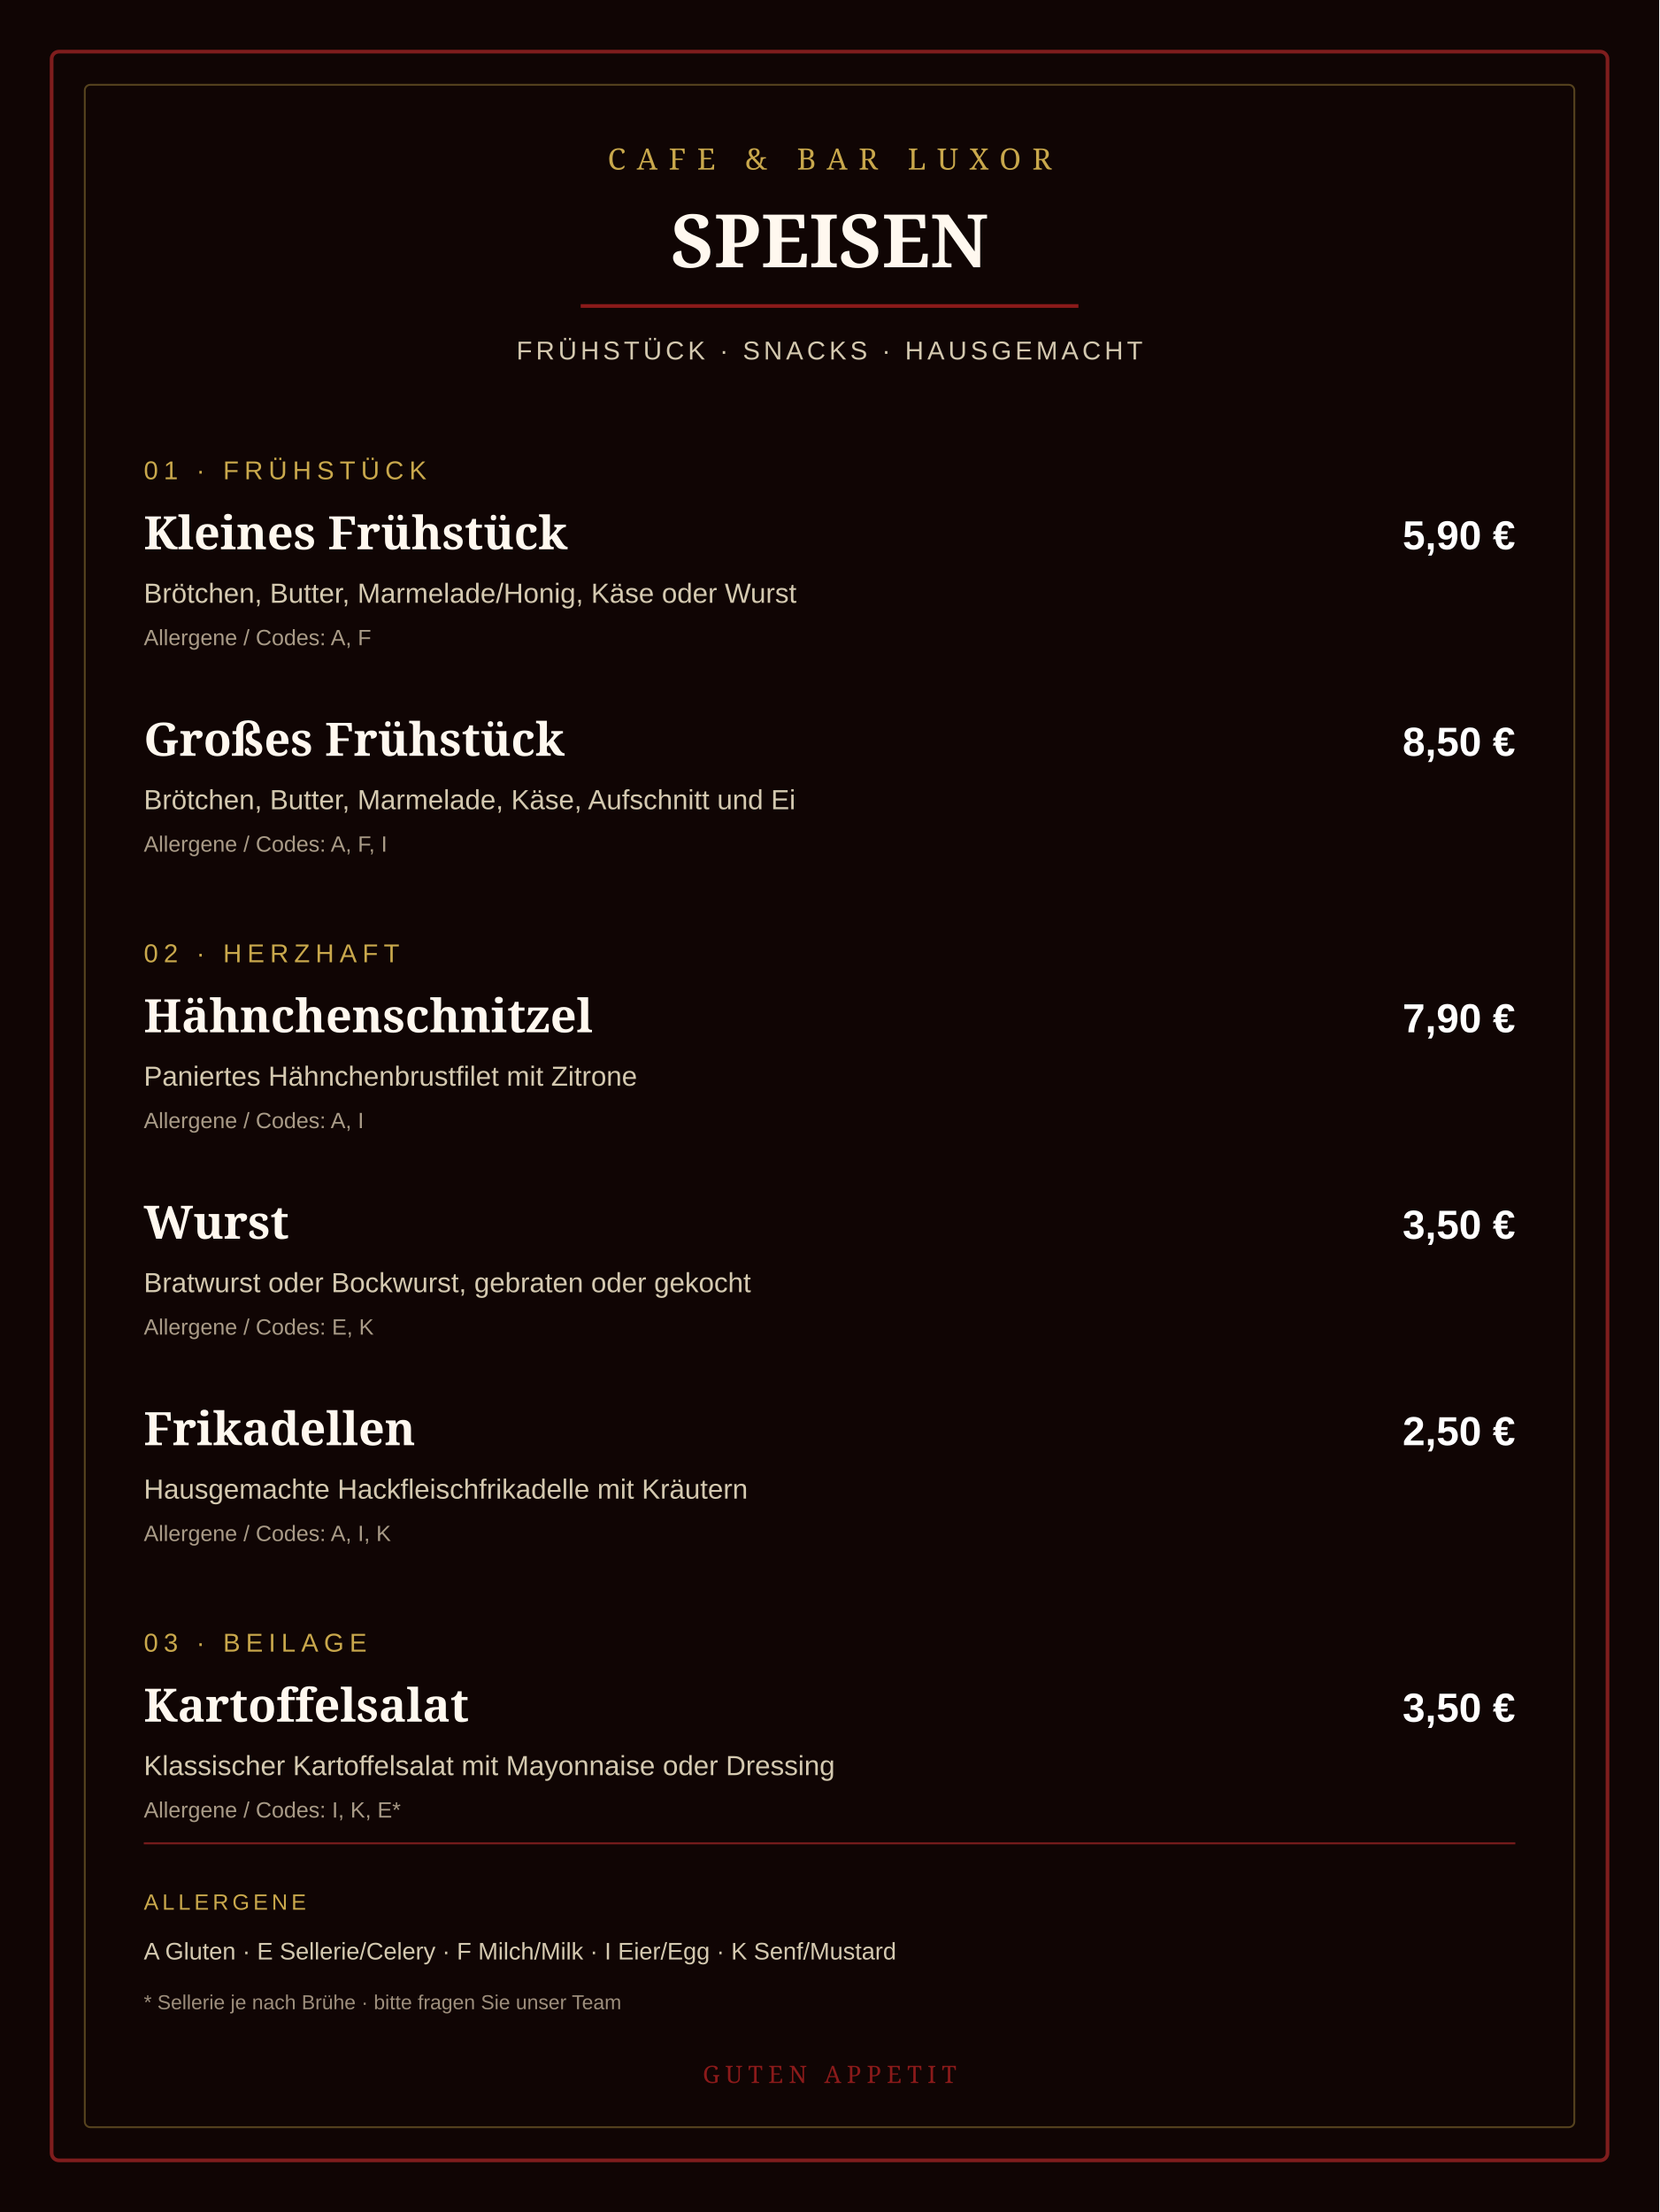
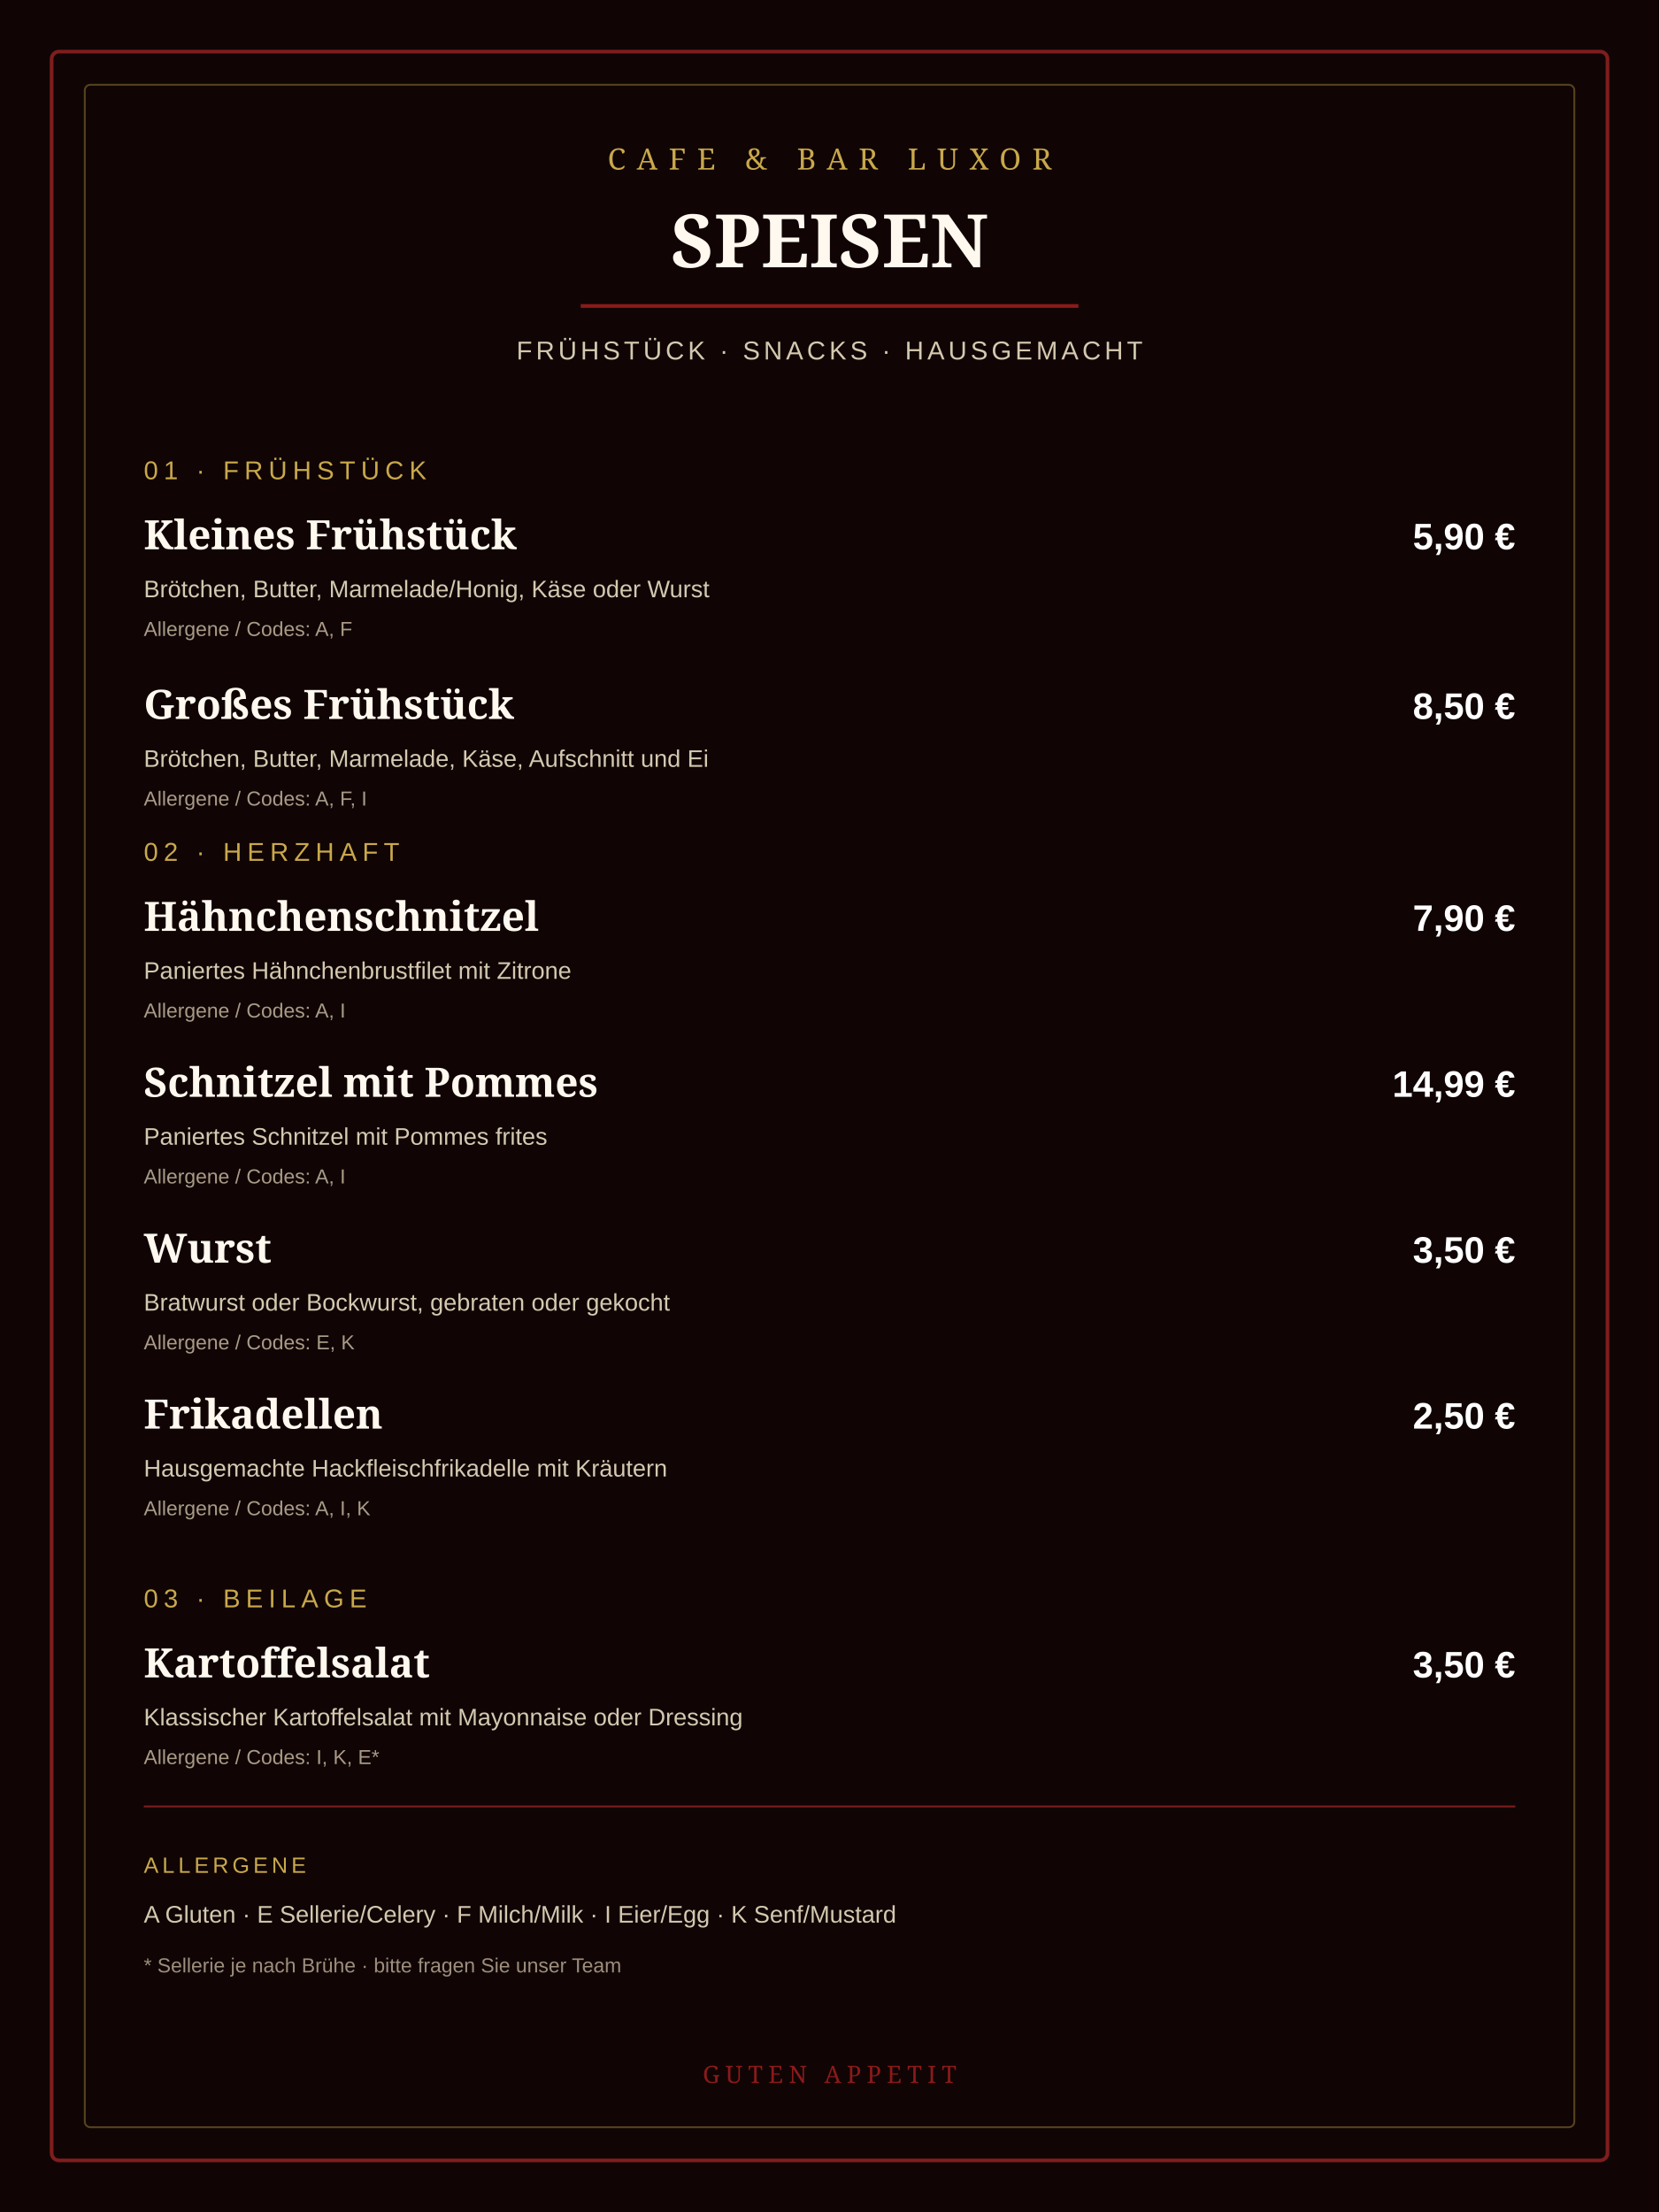
<svg xmlns="http://www.w3.org/2000/svg" width="900" height="1200" viewBox="0 0 900 1200">
  <rect width="900" height="1200" fill="#100504" />
  <rect x="28" y="28" width="844" height="1144" rx="4" fill="none" stroke="#7f1d1d" stroke-width="2" />
  <rect x="46" y="46" width="808" height="1108" rx="3" fill="none" stroke="#c9a84c" stroke-opacity=".38" />
  <text x="450" y="92" text-anchor="middle" fill="#c9a84c" font-family="Georgia,serif" font-size="16" letter-spacing="6">CAFE &amp; BAR LUXOR</text>
  <text x="450" y="145" text-anchor="middle" fill="#fff8ef" font-family="Georgia,serif" font-size="40" font-weight="bold">SPEISEN</text>
  <line x1="315" y1="166" x2="585" y2="166" stroke="#8b1a1a" stroke-width="2" />
  <text x="450" y="195" text-anchor="middle" fill="#d4c9b0" font-family="Arial,sans-serif" font-size="14" letter-spacing="2">FRÜHSTÜCK · SNACKS · HAUSGEMACHT</text>
  <g font-family="Arial,sans-serif">
    <text x="78" y="260" fill="#c9a84c" font-size="14" letter-spacing="3">01 · FRÜHSTÜCK</text>
-     <text x="78" y="298" fill="#fff8ef" font-family="Georgia,serif" font-size="25" font-weight="bold">Kleines Frühstück</text>
-     <text x="822" y="298" text-anchor="end" fill="#fff" font-size="22" font-weight="bold">5,90 €</text>
-     <text x="78" y="327" fill="#d4c9b0" font-size="15">Brötchen, Butter, Marmelade/Honig, Käse oder Wurst</text>
-     <text x="78" y="350" fill="#a99b87" font-size="12">Allergene / Codes: A, F</text>
-     <text x="78" y="410" fill="#fff8ef" font-family="Georgia,serif" font-size="25" font-weight="bold">Großes Frühstück</text>
-     <text x="822" y="410" text-anchor="end" fill="#fff" font-size="22" font-weight="bold">8,50 €</text>
-     <text x="78" y="439" fill="#d4c9b0" font-size="15">Brötchen, Butter, Marmelade, Käse, Aufschnitt und Ei</text>
-     <text x="78" y="462" fill="#a99b87" font-size="12">Allergene / Codes: A, F, I</text>
-     <text x="78" y="522" fill="#c9a84c" font-size="14" letter-spacing="3">02 · HERZHAFT</text>
-     <text x="78" y="560" fill="#fff8ef" font-family="Georgia,serif" font-size="25" font-weight="bold">Hähnchenschnitzel</text>
-     <text x="822" y="560" text-anchor="end" fill="#fff" font-size="22" font-weight="bold">7,90 €</text>
-     <text x="78" y="589" fill="#d4c9b0" font-size="15">Paniertes Hähnchenbrustfilet mit Zitrone</text>
-     <text x="78" y="612" fill="#a99b87" font-size="12">Allergene / Codes: A, I</text>
-     <text x="78" y="672" fill="#fff8ef" font-family="Georgia,serif" font-size="25" font-weight="bold">Wurst</text>
-     <text x="822" y="672" text-anchor="end" fill="#fff" font-size="22" font-weight="bold">3,50 €</text>
-     <text x="78" y="701" fill="#d4c9b0" font-size="15">Bratwurst oder Bockwurst, gebraten oder gekocht</text>
-     <text x="78" y="724" fill="#a99b87" font-size="12">Allergene / Codes: E, K</text>
-     <text x="78" y="784" fill="#fff8ef" font-family="Georgia,serif" font-size="25" font-weight="bold">Frikadellen</text>
-     <text x="822" y="784" text-anchor="end" fill="#fff" font-size="22" font-weight="bold">2,50 €</text>
-     <text x="78" y="813" fill="#d4c9b0" font-size="15">Hausgemachte Hackfleischfrikadelle mit Kräutern</text>
-     <text x="78" y="836" fill="#a99b87" font-size="12">Allergene / Codes: A, I, K</text>
-     <text x="78" y="896" fill="#c9a84c" font-size="14" letter-spacing="3">03 · BEILAGE</text>
-     <text x="78" y="934" fill="#fff8ef" font-family="Georgia,serif" font-size="25" font-weight="bold">Kartoffelsalat</text>
-     <text x="822" y="934" text-anchor="end" fill="#fff" font-size="22" font-weight="bold">3,50 €</text>
-     <text x="78" y="963" fill="#d4c9b0" font-size="15">Klassischer Kartoffelsalat mit Mayonnaise oder Dressing</text>
-     <text x="78" y="986" fill="#a99b87" font-size="12">Allergene / Codes: I, K, E*</text>
+     <text x="78" y="298" fill="#fff8ef" font-family="Georgia,serif" font-size="22" font-weight="bold">Kleines Frühstück</text>
+     <text x="822" y="298" text-anchor="end" fill="#fff" font-size="20" font-weight="bold">5,90 €</text>
+     <text x="78" y="324" fill="#d4c9b0" font-size="13">Brötchen, Butter, Marmelade/Honig, Käse oder Wurst</text>
+     <text x="78" y="345" fill="#a99b87" font-size="11">Allergene / Codes: A, F</text>
+     <text x="78" y="390" fill="#fff8ef" font-family="Georgia,serif" font-size="22" font-weight="bold">Großes Frühstück</text>
+     <text x="822" y="390" text-anchor="end" fill="#fff" font-size="20" font-weight="bold">8,50 €</text>
+     <text x="78" y="416" fill="#d4c9b0" font-size="13">Brötchen, Butter, Marmelade, Käse, Aufschnitt und Ei</text>
+     <text x="78" y="437" fill="#a99b87" font-size="11">Allergene / Codes: A, F, I</text>
+     <text x="78" y="467" fill="#c9a84c" font-size="14" letter-spacing="3">02 · HERZHAFT</text>
+     <text x="78" y="505" fill="#fff8ef" font-family="Georgia,serif" font-size="22" font-weight="bold">Hähnchenschnitzel</text>
+     <text x="822" y="505" text-anchor="end" fill="#fff" font-size="20" font-weight="bold">7,90 €</text>
+     <text x="78" y="531" fill="#d4c9b0" font-size="13">Paniertes Hähnchenbrustfilet mit Zitrone</text>
+     <text x="78" y="552" fill="#a99b87" font-size="11">Allergene / Codes: A, I</text>
+     <text x="78" y="595" fill="#fff8ef" font-family="Georgia,serif" font-size="22" font-weight="bold">Schnitzel mit Pommes</text>
+     <text x="822" y="595" text-anchor="end" fill="#fff" font-size="20" font-weight="bold">14,99 €</text>
+     <text x="78" y="621" fill="#d4c9b0" font-size="13">Paniertes Schnitzel mit Pommes frites</text>
+     <text x="78" y="642" fill="#a99b87" font-size="11">Allergene / Codes: A, I</text>
+     <text x="78" y="685" fill="#fff8ef" font-family="Georgia,serif" font-size="22" font-weight="bold">Wurst</text>
+     <text x="822" y="685" text-anchor="end" fill="#fff" font-size="20" font-weight="bold">3,50 €</text>
+     <text x="78" y="711" fill="#d4c9b0" font-size="13">Bratwurst oder Bockwurst, gebraten oder gekocht</text>
+     <text x="78" y="732" fill="#a99b87" font-size="11">Allergene / Codes: E, K</text>
+     <text x="78" y="775" fill="#fff8ef" font-family="Georgia,serif" font-size="22" font-weight="bold">Frikadellen</text>
+     <text x="822" y="775" text-anchor="end" fill="#fff" font-size="20" font-weight="bold">2,50 €</text>
+     <text x="78" y="801" fill="#d4c9b0" font-size="13">Hausgemachte Hackfleischfrikadelle mit Kräutern</text>
+     <text x="78" y="822" fill="#a99b87" font-size="11">Allergene / Codes: A, I, K</text>
+     <text x="78" y="872" fill="#c9a84c" font-size="14" letter-spacing="3">03 · BEILAGE</text>
+     <text x="78" y="910" fill="#fff8ef" font-family="Georgia,serif" font-size="22" font-weight="bold">Kartoffelsalat</text>
+     <text x="822" y="910" text-anchor="end" fill="#fff" font-size="20" font-weight="bold">3,50 €</text>
+     <text x="78" y="936" fill="#d4c9b0" font-size="13">Klassischer Kartoffelsalat mit Mayonnaise oder Dressing</text>
+     <text x="78" y="957" fill="#a99b87" font-size="11">Allergene / Codes: I, K, E*</text>
  </g>
-   <line x1="78" y1="1000" x2="822" y2="1000" stroke="#7f1d1d" />
-   <text x="78" y="1036" fill="#c9a84c" font-family="Arial,sans-serif" font-size="12" letter-spacing="2">ALLERGENE</text>
-   <text x="78" y="1063" fill="#d4c9b0" font-family="Arial,sans-serif" font-size="13">A Gluten · E Sellerie/Celery · F Milch/Milk · I Eier/Egg · K Senf/Mustard</text>
-   <text x="78" y="1090" fill="#9d8e7c" font-family="Arial,sans-serif" font-size="11">* Sellerie je nach Brühe · bitte fragen Sie unser Team</text>
+   <line x1="78" y1="980" x2="822" y2="980" stroke="#7f1d1d" />
+   <text x="78" y="1016" fill="#c9a84c" font-family="Arial,sans-serif" font-size="12" letter-spacing="2">ALLERGENE</text>
+   <text x="78" y="1043" fill="#d4c9b0" font-family="Arial,sans-serif" font-size="13">A Gluten · E Sellerie/Celery · F Milch/Milk · I Eier/Egg · K Senf/Mustard</text>
+   <text x="78" y="1070" fill="#9d8e7c" font-family="Arial,sans-serif" font-size="11">* Sellerie je nach Brühe · bitte fragen Sie unser Team</text>
  <text x="450" y="1130" text-anchor="middle" fill="#8b1a1a" font-family="Georgia,serif" font-size="13" letter-spacing="3">GUTEN APPETIT</text>
</svg>
